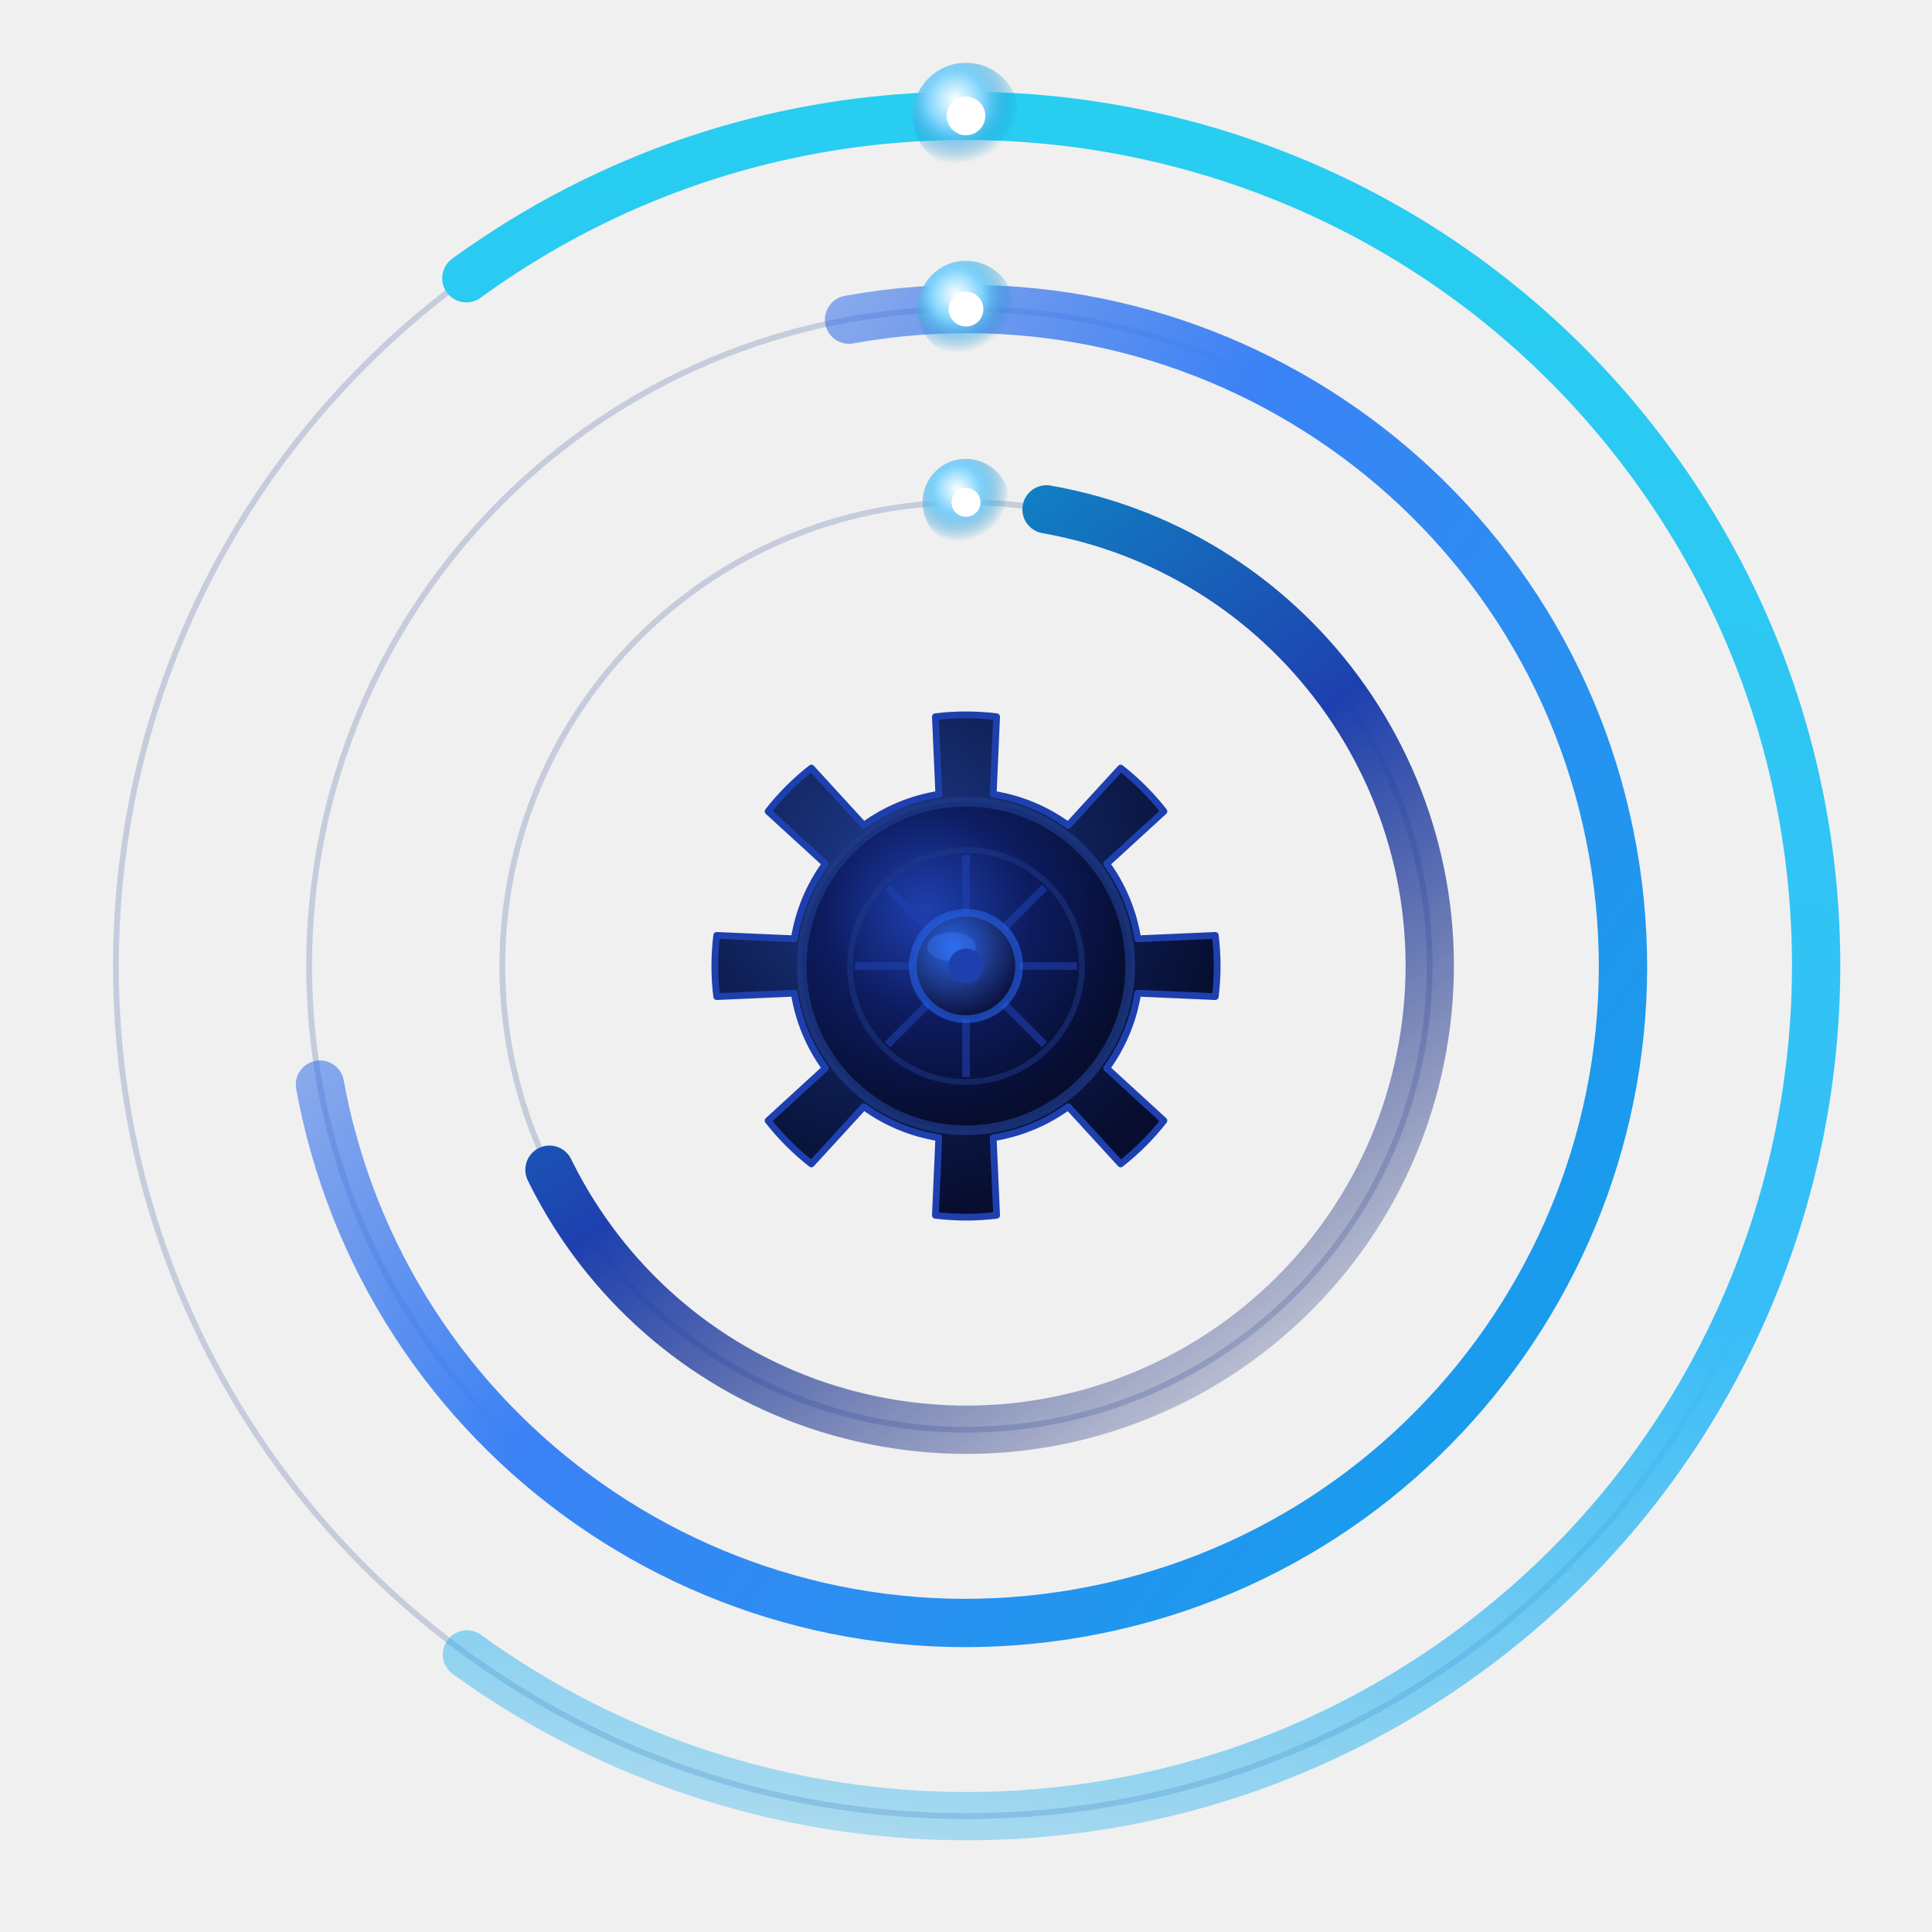
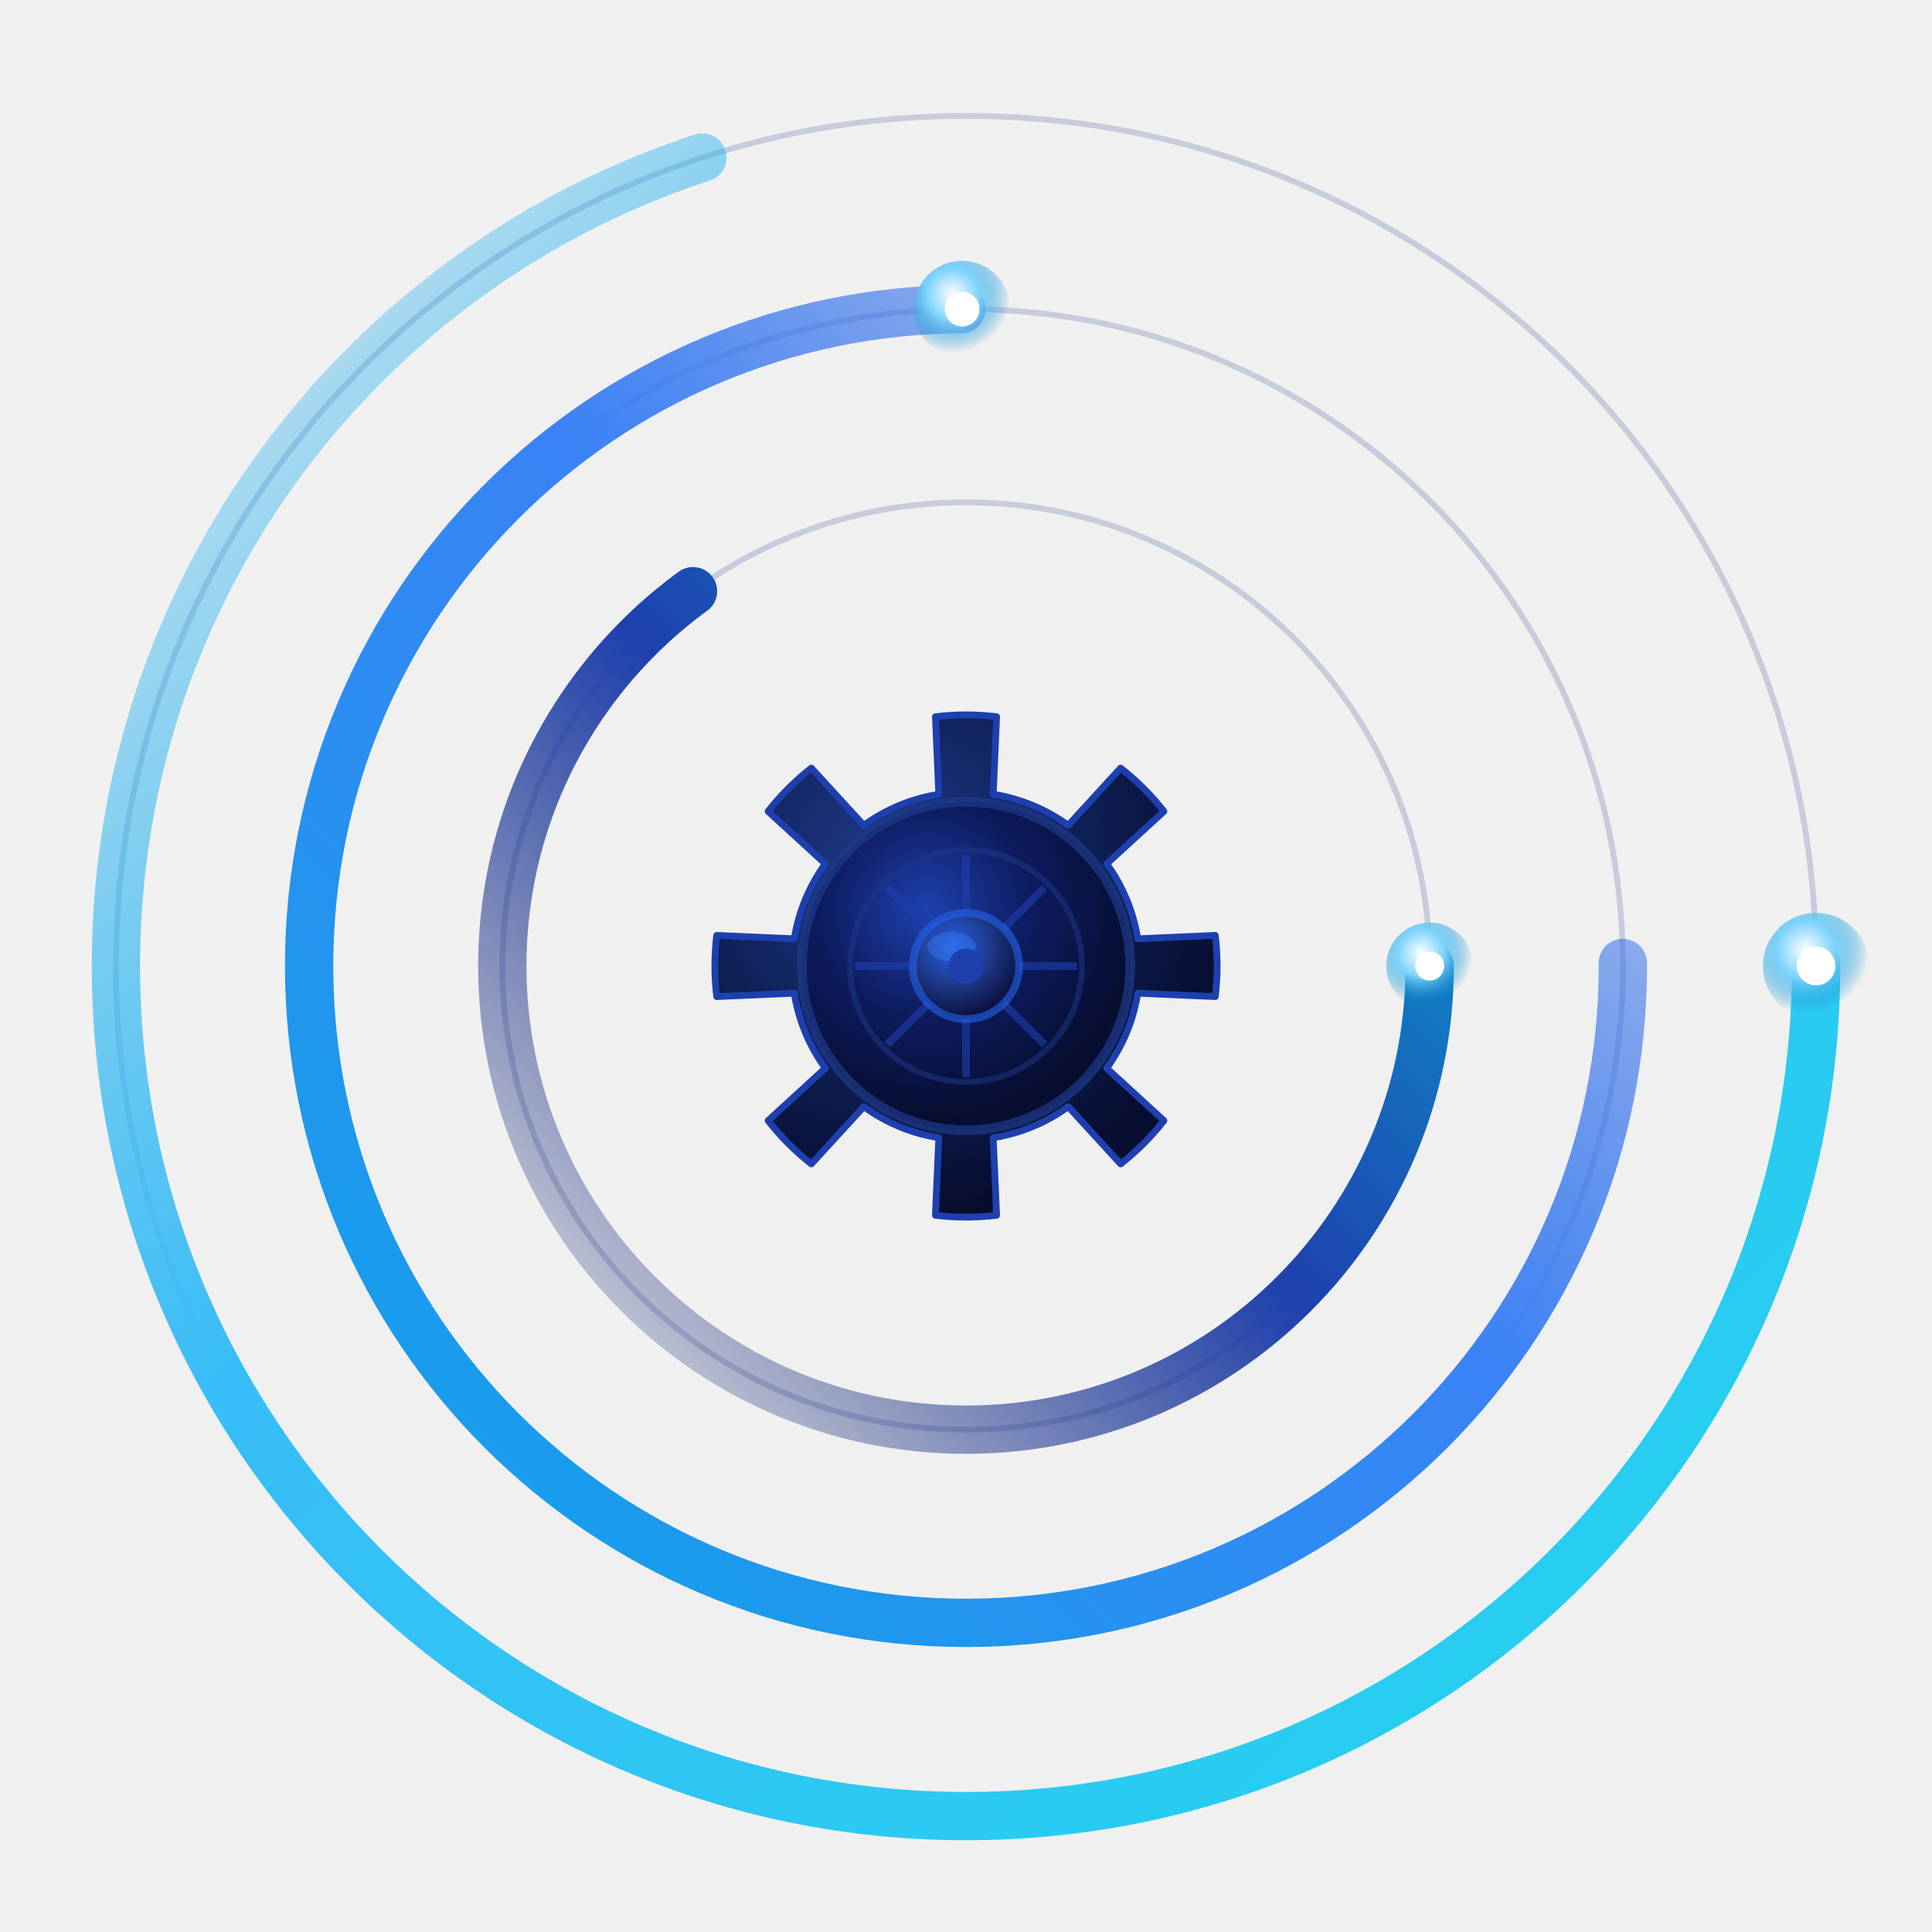
<svg xmlns="http://www.w3.org/2000/svg" viewBox="0 0 200 200" width="200" height="200">
  <defs>
    <linearGradient id="gArc1" x1="0%" y1="0%" x2="100%" y2="100%">
      <stop offset="0%" stop-color="#0ea5e9" stop-opacity="0" />
      <stop offset="40%" stop-color="#38bdf8" />
      <stop offset="100%" stop-color="#22d3ee" />
    </linearGradient>
    <linearGradient id="gArc2" x1="100%" y1="0%" x2="0%" y2="100%">
      <stop offset="0%" stop-color="#1d4ed8" stop-opacity="0" />
      <stop offset="45%" stop-color="#3b82f6" />
      <stop offset="100%" stop-color="#0ea5e9" />
    </linearGradient>
    <linearGradient id="gArc3" x1="0%" y1="100%" x2="100%" y2="0%">
      <stop offset="0%" stop-color="#0c1a5e" stop-opacity="0" />
      <stop offset="50%" stop-color="#1e40af" />
      <stop offset="100%" stop-color="#06b6d4" />
    </linearGradient>
    <radialGradient id="gDot" cx="40%" cy="35%" r="60%">
      <stop offset="0%" stop-color="#ffffff" />
      <stop offset="45%" stop-color="#7dd3fc" />
      <stop offset="100%" stop-color="#0284c7" stop-opacity="0" />
    </radialGradient>
    <radialGradient id="gGearBody" cx="35%" cy="30%" r="70%">
      <stop offset="0%" stop-color="#1e3a8a" />
      <stop offset="55%" stop-color="#0f2056" />
      <stop offset="100%" stop-color="#060d2e" />
    </radialGradient>
    <radialGradient id="gGearFace" cx="38%" cy="33%" r="65%">
      <stop offset="0%" stop-color="#1e40af" />
      <stop offset="50%" stop-color="#0d1b5e" />
      <stop offset="100%" stop-color="#060d2e" />
    </radialGradient>
    <radialGradient id="gGearHub" cx="38%" cy="32%" r="65%">
      <stop offset="0%" stop-color="#2563eb" />
      <stop offset="55%" stop-color="#1e3a8a" />
      <stop offset="100%" stop-color="#0c1445" />
    </radialGradient>
-     <linearGradient id="gToothEdge" x1="0%" y1="0%" x2="100%" y2="100%">
-       <stop offset="0%" stop-color="#3b82f6" stop-opacity="0.5" />
-       <stop offset="100%" stop-color="#1e3a8a" stop-opacity="0.1" />
-     </linearGradient>
  </defs>
  <circle cx="100" cy="100" r="88" fill="none" stroke="#1e3a8a" stroke-width="0.6" opacity="0.2" />
  <circle cx="100" cy="100" r="68" fill="none" stroke="#1e3a8a" stroke-width="0.6" opacity="0.2" />
  <circle cx="100" cy="100" r="48" fill="none" stroke="#1e3a8a" stroke-width="0.6" opacity="0.2" />
  <g transform="translate(100,100)">
-     <animateTransform attributeName="transform" type="rotate" from="0 0 0" to="360 0 0" dur="2.4s" repeatCount="indefinite" additive="sum" />
-     <circle r="88" fill="none" stroke="url(#gArc1)" stroke-width="5" stroke-dasharray="387 166" stroke-linecap="round" transform="rotate(-126)" />
+     <animateTransform attributeName="transform" type="rotate" from="-126 0 0" to="234 0 0" dur="2.4s" repeatCount="indefinite" additive="sum" />
+     <circle r="88" fill="none" stroke="url(#gArc1)" stroke-width="5" stroke-dasharray="387 166" stroke-linecap="round" />
+     <circle cx="88" cy="0" r="5.5" fill="url(#gDot)" />
+     <circle cx="88" cy="0" r="2" fill="#ffffff" />
  </g>
  <g transform="translate(100,100)">
-     <animateTransform attributeName="transform" type="rotate" from="0 0 0" to="-360 0 0" dur="1.8s" repeatCount="indefinite" additive="sum" />
-     <circle r="68" fill="none" stroke="url(#gArc2)" stroke-width="5" stroke-dasharray="320 107" stroke-linecap="round" transform="rotate(-100)" />
+     <animateTransform attributeName="transform" type="rotate" from="-100 0 0" to="-460 0 0" dur="1.8s" repeatCount="indefinite" additive="sum" />
+     <circle r="68" fill="none" stroke="url(#gArc2)" stroke-width="5" stroke-dasharray="320 107" stroke-linecap="round" />
+     <circle cx="-0.4" cy="-68" r="5" fill="url(#gDot)" />
+     <circle cx="-0.4" cy="-68" r="1.8" fill="#ffffff" />
  </g>
  <g transform="translate(100,100)">
-     <animateTransform attributeName="transform" type="rotate" from="0 0 0" to="360 0 0" dur="1.2s" repeatCount="indefinite" additive="sum" />
-     <circle r="48" fill="none" stroke="url(#gArc3)" stroke-width="5" stroke-dasharray="196 106" stroke-linecap="round" transform="rotate(-80)" />
-   </g>
-   <g transform="translate(100,100)">
-     <animateTransform attributeName="transform" type="rotate" from="0 0 0" to="360 0 0" dur="2.4s" repeatCount="indefinite" additive="sum" />
-     <circle cx="0" cy="-88" r="5.5" fill="url(#gDot)" />
-     <circle cx="0" cy="-88" r="2" fill="#ffffff" />
-   </g>
-   <g transform="translate(100,100)">
-     <animateTransform attributeName="transform" type="rotate" from="0 0 0" to="-360 0 0" dur="1.8s" repeatCount="indefinite" additive="sum" />
-     <circle cx="0" cy="-68" r="5" fill="url(#gDot)" />
-     <circle cx="0" cy="-68" r="1.8" fill="#ffffff" />
-   </g>
-   <g transform="translate(100,100)">
-     <animateTransform attributeName="transform" type="rotate" from="0 0 0" to="360 0 0" dur="1.2s" repeatCount="indefinite" additive="sum" />
-     <circle cx="0" cy="-48" r="4.5" fill="url(#gDot)" />
-     <circle cx="0" cy="-48" r="1.5" fill="#ffffff" />
+     <animateTransform attributeName="transform" type="rotate" from="-80 0 0" to="280 0 0" dur="1.2s" repeatCount="indefinite" additive="sum" />
+     <circle r="48" fill="none" stroke="url(#gArc3)" stroke-width="5" stroke-dasharray="196 106" stroke-linecap="round" />
+     <circle cx="48" cy="0" r="4.5" fill="url(#gDot)" />
+     <circle cx="48" cy="0" r="1.5" fill="#ffffff" />
  </g>
  <g transform="translate(100,100)">
    <animateTransform attributeName="transform" type="rotate" from="0 0 0" to="360 0 0" dur="10s" repeatCount="indefinite" additive="sum" />
    <path d="       M -2.816,-17.778       L -3.169,-25.806       A 26,26 0 0,1 3.169,-25.806       L 2.816,-17.778       A 18,18 0 0,1 10.58,-14.562       L 16.007,-20.488       A 26,26 0 0,1 20.488,-16.007       L 14.562,-10.58       A 18,18 0 0,1 17.778,-2.816       L 25.806,-3.169       A 26,26 0 0,1 25.806,3.169       L 17.778,2.816       A 18,18 0 0,1 14.562,10.58       L 20.488,16.007       A 26,26 0 0,1 16.007,20.488       L 10.58,14.562       A 18,18 0 0,1 2.816,17.778       L 3.169,25.806       A 26,26 0 0,1 -3.169,25.806       L -2.816,17.778       A 18,18 0 0,1 -10.58,14.562       L -16.007,20.488       A 26,26 0 0,1 -20.488,16.007       L -14.562,10.58       A 18,18 0 0,1 -17.778,2.816       L -25.806,3.169       A 26,26 0 0,1 -25.806,-3.169       L -17.778,-2.816       A 18,18 0 0,1 -14.562,-10.58       L -20.488,-16.007       A 26,26 0 0,1 -16.007,-20.488       L -10.58,-14.562       A 18,18 0 0,1 -2.816,-17.778       Z" fill="url(#gGearBody)" stroke="#1e40af" stroke-width="0.7" stroke-linejoin="round" />
    <circle r="17" fill="url(#gGearFace)" />
    <circle r="17" fill="none" stroke="#1e3a8a" stroke-width="1" opacity="0.7" />
    <circle r="12" fill="none" stroke="#1e3a8a" stroke-width="0.6" opacity="0.5" />
    <g stroke="#1e40af" stroke-width="0.8" opacity="0.6">
      <line x1="0" y1="-5.5" x2="0" y2="-11.5" />
      <line x1="0" y1="-5.5" x2="0" y2="-11.5" transform="rotate(45)" />
      <line x1="0" y1="-5.5" x2="0" y2="-11.5" transform="rotate(90)" />
      <line x1="0" y1="-5.5" x2="0" y2="-11.5" transform="rotate(135)" />
      <line x1="0" y1="-5.5" x2="0" y2="-11.5" transform="rotate(180)" />
      <line x1="0" y1="-5.5" x2="0" y2="-11.5" transform="rotate(225)" />
      <line x1="0" y1="-5.5" x2="0" y2="-11.5" transform="rotate(270)" />
      <line x1="0" y1="-5.5" x2="0" y2="-11.5" transform="rotate(315)" />
    </g>
    <circle r="5.5" fill="url(#gGearHub)" />
    <circle r="5.5" fill="none" stroke="#2563eb" stroke-width="0.8" opacity="0.6" />
    <ellipse cx="-1.5" cy="-2" rx="2.5" ry="1.5" fill="#3b82f6" opacity="0.35" />
    <circle r="1.8" fill="#1e40af">
      <animate attributeName="opacity" values="0.6;1;0.6" dur="2s" repeatCount="indefinite" />
    </circle>
  </g>
</svg>
